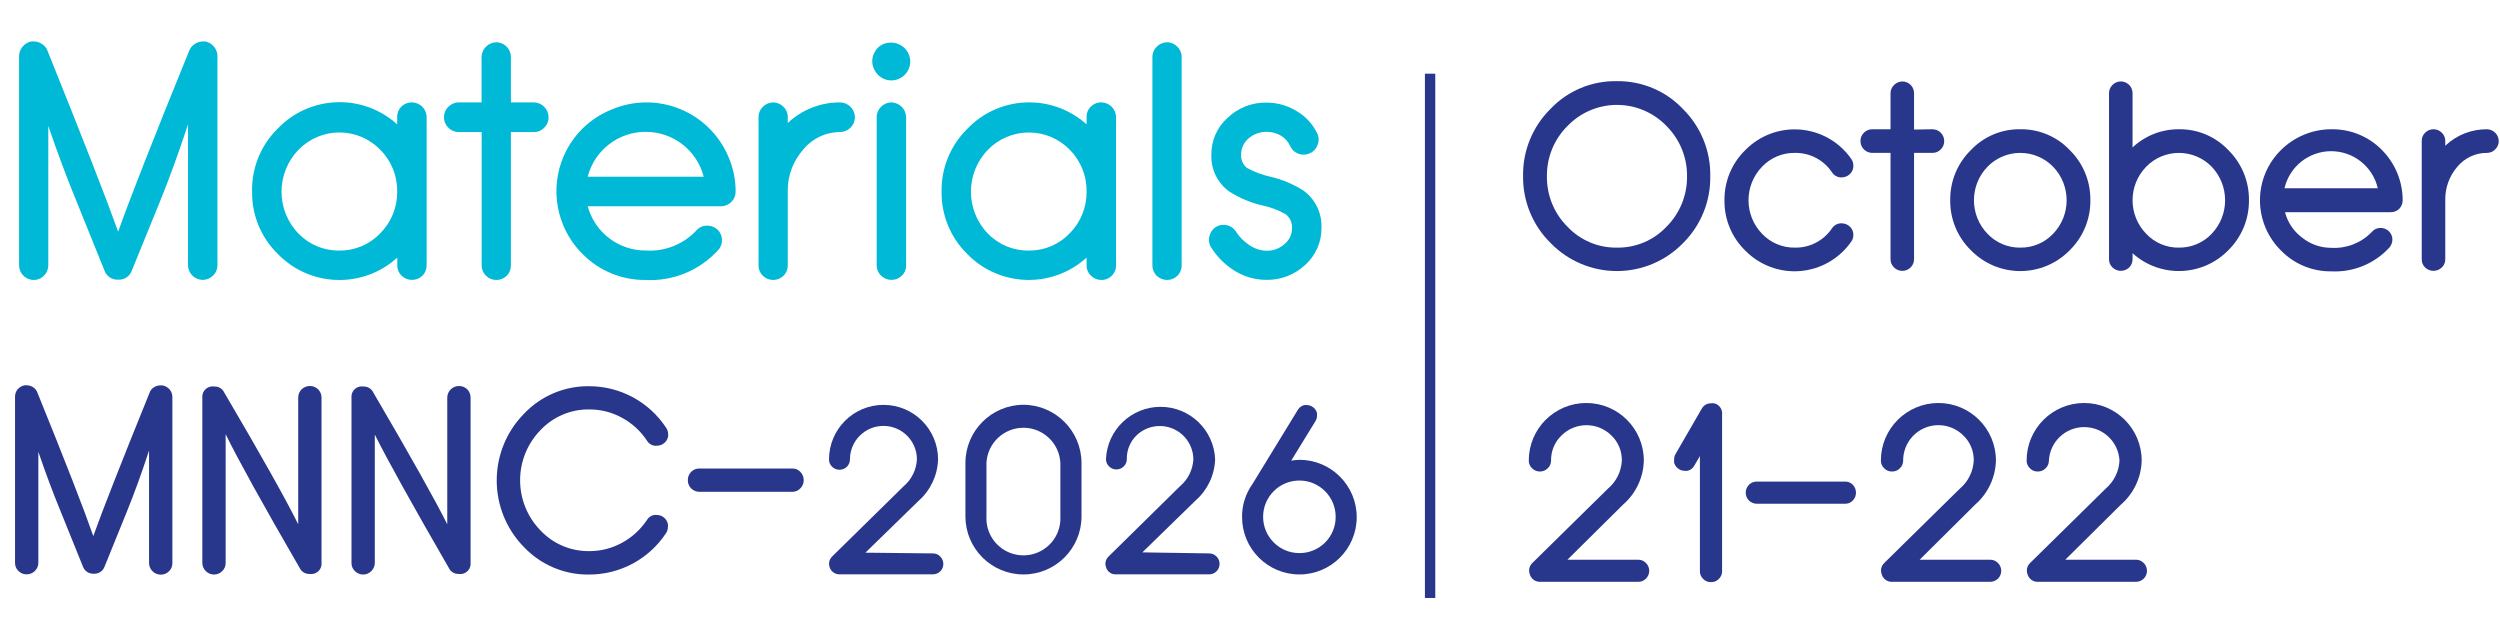
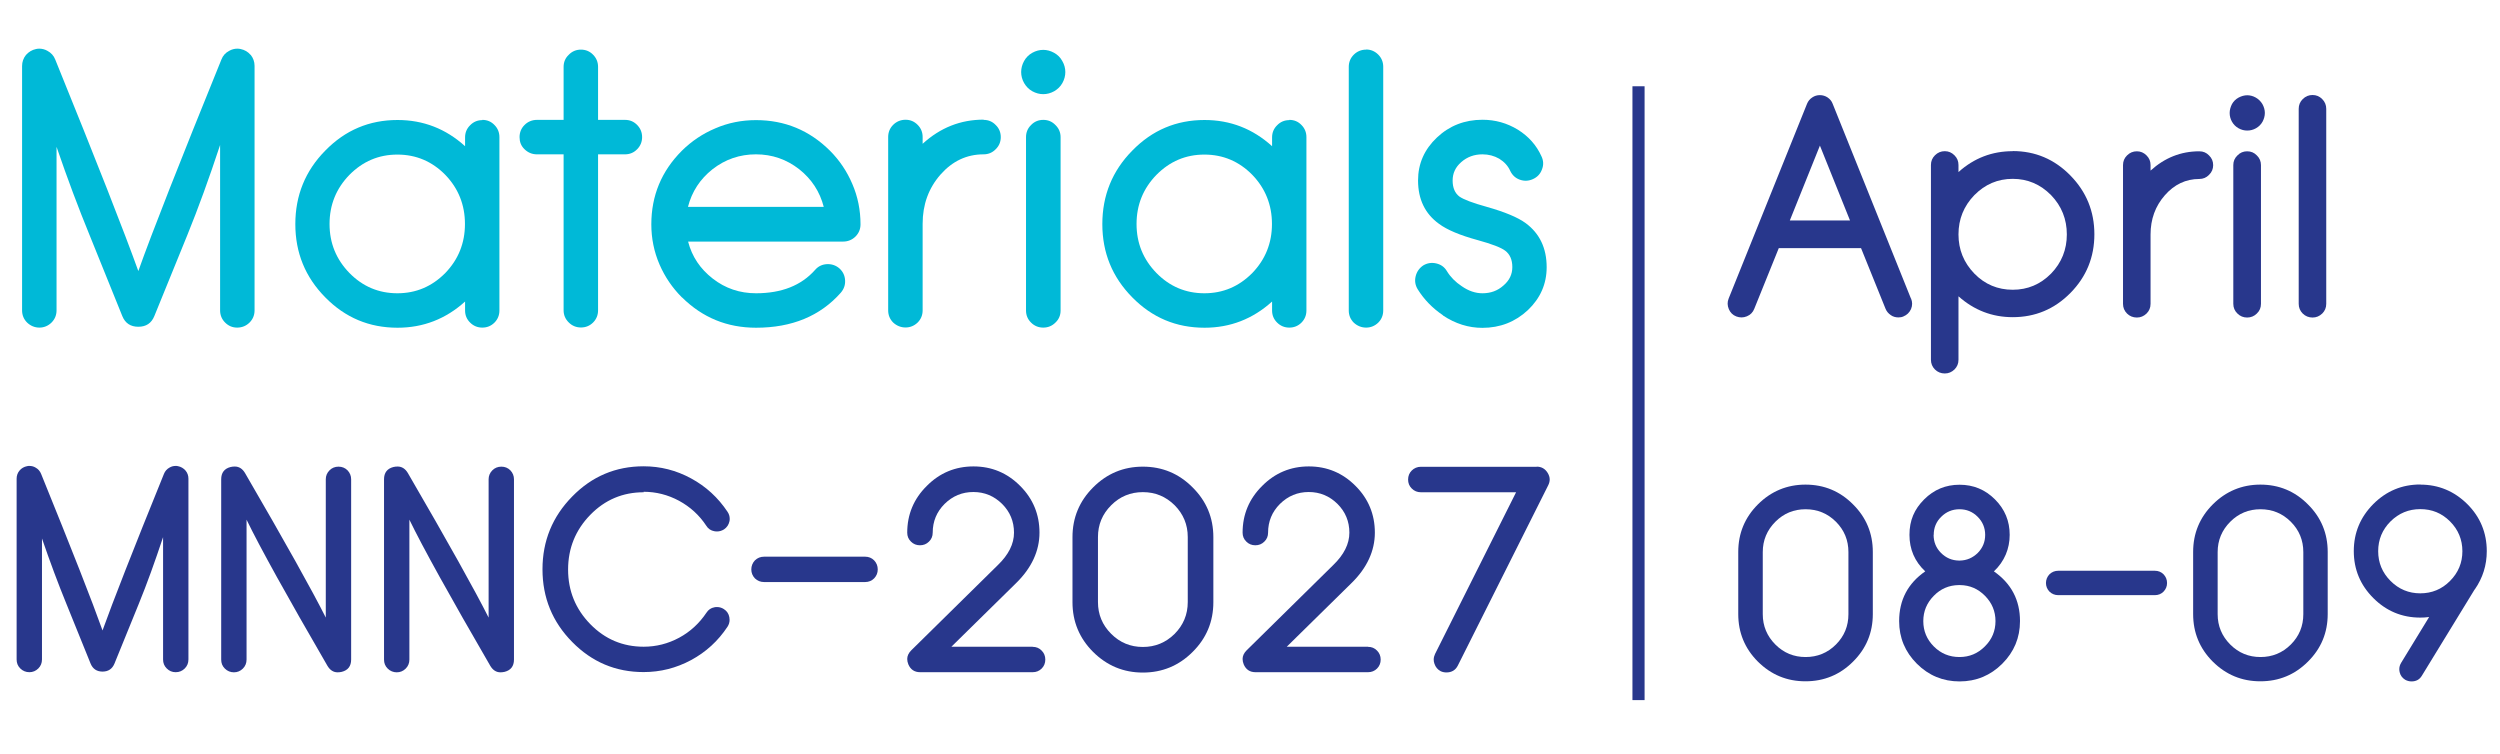
- <svg xmlns="http://www.w3.org/2000/svg" id="Layer_1" data-name="Layer 1" viewBox="0 0 241.19 62.12">
+ <svg xmlns="http://www.w3.org/2000/svg" id="Layer_1" data-name="Layer 1" viewBox="0 0 206.04 62.12">
  <defs>
-     <style>.cls-1{fill:#28378c;}.cls-2{fill:#00b9d7;}</style>
+     <style>
+       .cls-1 {
+         fill: #00b9d7;
+       }
+ 
+       .cls-2 {
+         fill: #28378c;
+       }
+     </style>
  </defs>
-   <path class="cls-1" d="M156,7.83a8.62,8.62,0,0,1,6.37,2.69A8.91,8.91,0,0,1,165,17a8.9,8.9,0,0,1-2.64,6.47,8.91,8.91,0,0,1-12.74,0A8.9,8.9,0,0,1,146.94,17a8.91,8.91,0,0,1,2.64-6.49A8.61,8.61,0,0,1,156,7.83Zm0,16.06a6.43,6.43,0,0,0,4.76-2,6.77,6.77,0,0,0,2-4.87,6.76,6.76,0,0,0-2-4.88,6.62,6.62,0,0,0-9.52,0,6.73,6.73,0,0,0-2,4.88,6.74,6.74,0,0,0,2,4.87A6.43,6.43,0,0,0,156,23.89Z" />
-   <path class="cls-1" d="M173.15,14.75A4.28,4.28,0,0,0,170,16.08a4.66,4.66,0,0,0,0,6.48,4.28,4.28,0,0,0,3.16,1.33A4.21,4.21,0,0,0,176.76,22a1.07,1.07,0,0,1,.74-.45.75.75,0,0,1,.21,0,1.08,1.08,0,0,1,.63.21,1.07,1.07,0,0,1,.46.75,1.5,1.5,0,0,1,0,.2,1,1,0,0,1-.22.63,6.66,6.66,0,0,1-10.21.83,6.64,6.64,0,0,1-2-4.83,6.65,6.65,0,0,1,2-4.85,6.66,6.66,0,0,1,10.21.81,1.08,1.08,0,0,1,.22.65,1.83,1.83,0,0,1,0,.21,1.11,1.11,0,0,1-.46.74,1.08,1.08,0,0,1-.63.21.75.75,0,0,1-.21,0,1.05,1.05,0,0,1-.74-.46A4.22,4.22,0,0,0,173.15,14.75Z" />
-   <path class="cls-1" d="M186.44,12.47a1.14,1.14,0,0,1,1.13,1.14,1.09,1.09,0,0,1-.33.8,1.07,1.07,0,0,1-.8.34h-1.78V25a1.13,1.13,0,0,1-1.93.8,1.07,1.07,0,0,1-.34-.8V14.75h-1.76a1.14,1.14,0,0,1-1.14-1.14,1.06,1.06,0,0,1,.33-.8,1.1,1.1,0,0,1,.81-.34h1.76V9a1.09,1.09,0,0,1,.34-.8,1.12,1.12,0,0,1,1.61,0,1.11,1.11,0,0,1,.32.8v3.5Z" />
-   <path class="cls-1" d="M194.91,12.47a6.43,6.43,0,0,1,4.76,2,6.65,6.65,0,0,1,2,4.85,6.64,6.64,0,0,1-2,4.83,6.66,6.66,0,0,1-9.52,0,6.64,6.64,0,0,1-2-4.83,6.65,6.65,0,0,1,2-4.85A6.42,6.42,0,0,1,194.91,12.47Zm0,11.42a4.28,4.28,0,0,0,3.16-1.33,4.66,4.66,0,0,0,0-6.48,4.42,4.42,0,0,0-6.32,0,4.66,4.66,0,0,0,0,6.48A4.28,4.28,0,0,0,194.91,23.89Z" />
-   <path class="cls-1" d="M210.21,12.47a6.43,6.43,0,0,1,4.76,2,6.68,6.68,0,0,1,2,4.85,6.67,6.67,0,0,1-2,4.83,6.67,6.67,0,0,1-9.23.28V25a1.09,1.09,0,0,1-.32.8,1.16,1.16,0,0,1-1.62,0,1.06,1.06,0,0,1-.33-.8V9a1.08,1.08,0,0,1,.33-.8,1.13,1.13,0,0,1,1.94.8v5.22A6.48,6.48,0,0,1,210.21,12.47Zm0,11.42a4.28,4.28,0,0,0,3.16-1.33,4.69,4.69,0,0,0,0-6.48,4.41,4.41,0,0,0-6.31,0,4.64,4.64,0,0,0,0,6.48A4.24,4.24,0,0,0,210.21,23.89Z" />
-   <path class="cls-1" d="M220.05,24.16A6.9,6.9,0,0,1,218.58,22a6.81,6.81,0,0,1,1.47-7.52,7,7,0,0,1,2.2-1.47,6.79,6.79,0,0,1,2.68-.54,6.68,6.68,0,0,1,4.87,2,6.89,6.89,0,0,1,2,4.86,1.13,1.13,0,0,1-.32.8,1.11,1.11,0,0,1-.82.34H220.45a4.42,4.42,0,0,0,1.63,2.44,4.49,4.49,0,0,0,2.85,1,5,5,0,0,0,3.9-1.54,1.08,1.08,0,0,1,.77-.38,1.18,1.18,0,0,1,.83.28,1.14,1.14,0,0,1,.38.79,1.18,1.18,0,0,1-.29.82,7.12,7.12,0,0,1-5.59,2.3A6.67,6.67,0,0,1,220.05,24.16Zm9.35-6a4.62,4.62,0,0,0-9,0Z" />
-   <path class="cls-1" d="M239.93,12.47a1.16,1.16,0,0,1,1.14,1.14,1.1,1.1,0,0,1-.34.8,1.07,1.07,0,0,1-.8.34,3.68,3.68,0,0,0-2.85,1.33,4.79,4.79,0,0,0-1.17,3.25V25a1.06,1.06,0,0,1-.33.8,1.13,1.13,0,0,1-.8.33,1.14,1.14,0,0,1-.82-.33,1.06,1.06,0,0,1-.32-.8V13.61a1.06,1.06,0,0,1,.32-.8,1.11,1.11,0,0,1,.82-.34,1.1,1.1,0,0,1,.8.34,1.06,1.06,0,0,1,.33.8v.45A5.78,5.78,0,0,1,239.93,12.47Z" />
-   <path class="cls-1" d="M158.05,54a1,1,0,0,1,.75.32,1.06,1.06,0,0,1,0,1.5,1,1,0,0,1-.75.31h-9.44a1,1,0,0,1-1-.66,1.2,1.2,0,0,1-.09-.45,1,1,0,0,1,.33-.72l7.27-7.15a3.79,3.79,0,0,0,1.35-2.72,3.29,3.29,0,0,0-1-2.41,3.42,3.42,0,0,0-4.83,0,3.29,3.29,0,0,0-1,2.41,1,1,0,0,1-.32.75,1.07,1.07,0,0,1-1.51,0,1,1,0,0,1-.32-.75,5.55,5.55,0,1,1,11.1,0,5.8,5.8,0,0,1-2,4.25L151.22,54Z" />
-   <path class="cls-1" d="M166.14,40V55.1a1,1,0,0,1-.31.75,1,1,0,0,1-.77.31,1,1,0,0,1-.75-.31,1,1,0,0,1-.31-.75V44l-.54.92a1,1,0,0,1-.64.5,1.36,1.36,0,0,1-.29,0,1,1,0,0,1-.52-.14,1.05,1.05,0,0,1-.5-.65,1.41,1.41,0,0,1,0-.28,1.09,1.09,0,0,1,.13-.53l2.53-4.38a1,1,0,0,1,.86-.53,1.45,1.45,0,0,1,.35,0A1,1,0,0,1,166.14,40Z" />
-   <path class="cls-1" d="M178,46.46a1,1,0,0,1,.75.31,1.09,1.09,0,0,1,0,1.52,1,1,0,0,1-.75.31H169.5a1.11,1.11,0,0,1-.77-.31,1.09,1.09,0,0,1,0-1.52,1.06,1.06,0,0,1,.77-.31Z" />
-   <path class="cls-1" d="M192,54a1,1,0,0,1,.76.32,1.06,1.06,0,0,1-.76,1.81h-9.44a1,1,0,0,1-1-.66,1.2,1.2,0,0,1-.09-.45,1,1,0,0,1,.33-.72l7.27-7.15a3.79,3.79,0,0,0,1.35-2.72,3.26,3.26,0,0,0-1-2.41,3.4,3.4,0,0,0-5.81,2.41,1,1,0,0,1-.32.75,1,1,0,0,1-.76.31,1,1,0,0,1-.75-.31,1,1,0,0,1-.32-.75,5.55,5.55,0,0,1,11.1,0,5.84,5.84,0,0,1-2,4.25L185.2,54Z" />
-   <path class="cls-1" d="M206.07,54a1,1,0,0,1,.75.32,1.06,1.06,0,0,1-.75,1.81h-9.44a1,1,0,0,1-1-.66,1.2,1.2,0,0,1-.09-.45,1,1,0,0,1,.33-.72l7.27-7.15a3.81,3.81,0,0,0,1.34-2.72,3.41,3.41,0,0,0-6.81,0,1,1,0,0,1-.32.75,1,1,0,0,1-.75.31,1,1,0,0,1-.76-.31,1,1,0,0,1-.32-.75,5.55,5.55,0,1,1,11.1,0,5.8,5.8,0,0,1-2,4.25L199.25,54Z" />
-   <rect class="cls-1" x="137.47" y="7.11" width="1" height="50.58" />
-   <path class="cls-1" d="M16.38,37.59a1.11,1.11,0,0,1,.25.72v16a1.07,1.07,0,0,1-.32.8,1.1,1.1,0,0,1-.81.33,1.13,1.13,0,0,1-1.12-1.13V43.47q-1.07,3.26-2.14,5.89l-2.15,5.3A1.05,1.05,0,0,1,9,55.35a1.05,1.05,0,0,1-1-.69l-2.14-5.3Q4.77,46.72,3.7,43.59V54.28a1.08,1.08,0,0,1-.33.8,1.09,1.09,0,0,1-.79.33,1.1,1.1,0,0,1-.81-.33,1.07,1.07,0,0,1-.32-.8v-16a1.11,1.11,0,0,1,.25-.72,1.21,1.21,0,0,1,.66-.39l.22,0a1.13,1.13,0,0,1,.53.14,1,1,0,0,1,.5.57Q7.68,47.91,9,51.72q1.37-3.82,5.43-13.83a1,1,0,0,1,.5-.57,1.13,1.13,0,0,1,.53-.14l.22,0A1.21,1.21,0,0,1,16.38,37.59Z" />
-   <path class="cls-1" d="M29.9,37.24a1.09,1.09,0,0,1,.79.32,1.11,1.11,0,0,1,.33.8V54.28a1,1,0,0,1-.83,1.09,1.69,1.69,0,0,1-.38,0,1,1,0,0,1-.89-.56q-5.35-9.24-7.15-12.92V54.29a1.07,1.07,0,0,1-.32.8,1.12,1.12,0,0,1-.8.34,1.1,1.1,0,0,1-.8-.34,1.08,1.08,0,0,1-.33-.8V38.37a1,1,0,0,1,.83-1.08,1.73,1.73,0,0,1,.38,0,1,1,0,0,1,.9.57Q27,47,28.77,50.58V38.36a1.11,1.11,0,0,1,.33-.8A1.13,1.13,0,0,1,29.9,37.24Z" />
-   <path class="cls-1" d="M44.28,37.24a1.13,1.13,0,0,1,.8.32,1.14,1.14,0,0,1,.32.8V54.28a1,1,0,0,1-.83,1.09,1.61,1.61,0,0,1-.37,0,1,1,0,0,1-.89-.56Q38,45.61,36.16,41.93V54.29a1.08,1.08,0,0,1-.33.8,1.1,1.1,0,0,1-.79.34,1.13,1.13,0,0,1-.81-.34,1.07,1.07,0,0,1-.32-.8V38.37a1,1,0,0,1,.83-1.08,1.64,1.64,0,0,1,.37,0,1,1,0,0,1,.9.57Q41.36,47,43.15,50.58V38.36a1.13,1.13,0,0,1,1.13-1.12Z" />
-   <path class="cls-1" d="M56.86,39.5a6.36,6.36,0,0,0-4.72,2,6.94,6.94,0,0,0,0,9.67,6.35,6.35,0,0,0,4.72,2A6.47,6.47,0,0,0,60,52.37a6.78,6.78,0,0,0,2.41-2.2,1,1,0,0,1,.71-.49l.24,0a1.1,1.1,0,0,1,1.08.9,1,1,0,0,1,0,.24,1.11,1.11,0,0,1-.18.61,8.87,8.87,0,0,1-7.41,4,8.5,8.5,0,0,1-6.31-2.66,9.18,9.18,0,0,1,0-12.84,8.51,8.51,0,0,1,6.31-2.67,8.89,8.89,0,0,1,7.41,4,1.08,1.08,0,0,1,.2.61.91.91,0,0,1,0,.23,1.07,1.07,0,0,1-.48.72,1.11,1.11,0,0,1-.6.18,1,1,0,0,1-.25,0,1,1,0,0,1-.71-.48A6.69,6.69,0,0,0,60,40.3,6.48,6.48,0,0,0,56.86,39.5Z" />
-   <path class="cls-1" d="M76.42,45.2a1,1,0,0,1,.79.32,1.12,1.12,0,0,1,.33.81,1.09,1.09,0,0,1-.33.79,1.06,1.06,0,0,1-.79.33H67.49a1.1,1.1,0,0,1-.81-.33,1.08,1.08,0,0,1-.32-.79,1.11,1.11,0,0,1,.32-.81,1.09,1.09,0,0,1,.81-.32Z" />
-   <path class="cls-1" d="M90,53.39a.94.94,0,0,1,.71.3,1,1,0,0,1,.3.72,1,1,0,0,1-1,1H81a1,1,0,0,1-.94-.62,1.35,1.35,0,0,1-.08-.43,1,1,0,0,1,.31-.68l6.9-6.78a3.62,3.62,0,0,0,1.27-2.58,3.23,3.23,0,1,0-6.46,0,1,1,0,0,1-1,1,1,1,0,0,1-.72-.29.94.94,0,0,1-.3-.71,5.26,5.26,0,1,1,10.52,0,5.54,5.54,0,0,1-1.88,4l-5.13,5Z" />
-   <path class="cls-1" d="M98.74,39.05a5.63,5.63,0,0,1,5.6,5.6v5.17a5.6,5.6,0,1,1-11.2,0V44.65a5.62,5.62,0,0,1,5.6-5.6Zm3.56,5.6a3.57,3.57,0,0,0-7.13,0v5.17a3.57,3.57,0,1,0,7.13,0Z" />
-   <path class="cls-1" d="M116.65,53.39a1,1,0,0,1,.72.3,1,1,0,0,1,.29.72,1,1,0,0,1-1,1h-9a.93.93,0,0,1-.93-.62,1.14,1.14,0,0,1-.09-.43,1,1,0,0,1,.32-.68l6.89-6.78a3.63,3.63,0,0,0,1.28-2.58A3.24,3.24,0,0,0,109.65,42a3.11,3.11,0,0,0-.94,2.29.94.94,0,0,1-.3.71A1,1,0,0,1,107,45a.94.94,0,0,1-.3-.71,5.27,5.27,0,0,1,10.53,0,5.52,5.52,0,0,1-1.89,4l-5.13,5Z" />
-   <path class="cls-1" d="M125.36,44.36a5.53,5.53,0,1,1-5.53,5.53,5.37,5.37,0,0,1,1-3.19l4.38-7.16a1,1,0,0,1,.62-.46,1.07,1.07,0,0,1,.25,0,1,1,0,0,1,.52.15,1,1,0,0,1,.46.63,1.13,1.13,0,0,1,0,.25,1,1,0,0,1-.15.52l-2.34,3.81A6.27,6.27,0,0,1,125.36,44.36Zm0,9a3.48,3.48,0,0,0,3.5-3.5,3.5,3.5,0,1,0-3.5,3.5Z" />
-   <path class="cls-2" d="M20.66,4.52a1.45,1.45,0,0,1,.32.92V25.58a1.42,1.42,0,1,1-2.84,0V12c-.9,2.73-1.8,5.21-2.7,7.42l-2.72,6.68a1.31,1.31,0,0,1-1.32.88,1.31,1.31,0,0,1-1.32-.88l-2.7-6.68c-.91-2.21-1.82-4.64-2.72-7.27V25.58a1.36,1.36,0,0,1-.41,1,1.35,1.35,0,0,1-1,.43,1.36,1.36,0,0,1-1-.43,1.36,1.36,0,0,1-.41-1V5.44a1.45,1.45,0,0,1,.32-.92A1.49,1.49,0,0,1,3,4a1.33,1.33,0,0,1,.28,0,1.31,1.31,0,0,1,.66.18,1.31,1.31,0,0,1,.64.71Q9.68,17.55,11.4,22.35q1.71-4.82,6.85-17.45a1.33,1.33,0,0,1,.63-.71A1.38,1.38,0,0,1,19.55,4l.28,0A1.49,1.49,0,0,1,20.66,4.52Z" />
-   <path class="cls-2" d="M39.75,9.88a1.43,1.43,0,0,1,1.41,1.43V25.6a1.37,1.37,0,0,1-.41,1,1.44,1.44,0,0,1-2,0,1.34,1.34,0,0,1-.42-1v-.75A8.29,8.29,0,0,1,26.8,24.5a8.24,8.24,0,0,1-2.48-6A8.27,8.27,0,0,1,26.8,12.4,8.27,8.27,0,0,1,38.32,12v-.73a1.34,1.34,0,0,1,.42-1A1.38,1.38,0,0,1,39.75,9.88Zm-7,14.29a5.32,5.32,0,0,0,3.94-1.67,5.59,5.59,0,0,0,1.63-4,5.59,5.59,0,0,0-1.63-4.05,5.49,5.49,0,0,0-7.89,0,5.81,5.81,0,0,0,0,8.09A5.34,5.34,0,0,0,32.75,24.17Z" />
-   <path class="cls-2" d="M51.51,9.88a1.43,1.43,0,0,1,1.41,1.43,1.32,1.32,0,0,1-.41,1,1.3,1.3,0,0,1-1,.43H49.29V25.6a1.36,1.36,0,0,1-.4,1,1.4,1.4,0,0,1-1,.41,1.37,1.37,0,0,1-1-.41,1.34,1.34,0,0,1-.42-1V12.74H44.25a1.35,1.35,0,0,1-1-.43,1.32,1.32,0,0,1-.41-1,1.34,1.34,0,0,1,.41-1,1.39,1.39,0,0,1,1-.43h2.21V5.51a1.45,1.45,0,0,1,1.42-1.43,1.42,1.42,0,0,1,1.41,1.43V9.88Z" />
-   <path class="cls-2" d="M56.2,24.5a8.49,8.49,0,0,1-1.83-2.7,8.51,8.51,0,0,1,1.83-9.4A8.6,8.6,0,0,1,59,10.57a8.58,8.58,0,0,1,11.28,4.57,8.29,8.29,0,0,1,.69,3.34,1.37,1.37,0,0,1-.41,1,1.42,1.42,0,0,1-1,.42H56.7a5.78,5.78,0,0,0,5.61,4.27,6.16,6.16,0,0,0,4.87-1.93,1.33,1.33,0,0,1,1-.47,1.41,1.41,0,0,1,1,.35,1.34,1.34,0,0,1,.47,1,1.32,1.32,0,0,1-.36,1,8.82,8.82,0,0,1-7,2.89A8.39,8.39,0,0,1,56.2,24.5Zm11.69-7.45a5.76,5.76,0,0,0-5.58-4.33,5.76,5.76,0,0,0-5.61,4.33Z" />
-   <path class="cls-2" d="M81.06,9.88a1.45,1.45,0,0,1,1.42,1.43,1.45,1.45,0,0,1-1.42,1.43,4.54,4.54,0,0,0-3.55,1.67A5.9,5.9,0,0,0,76,18.46V25.6a1.34,1.34,0,0,1-.41,1,1.41,1.41,0,0,1-1,.41,1.44,1.44,0,0,1-1-.41,1.37,1.37,0,0,1-.41-1V11.31a1.37,1.37,0,0,1,.41-1,1.41,1.41,0,0,1,1-.43,1.39,1.39,0,0,1,1,.43,1.34,1.34,0,0,1,.41,1v.56A7.28,7.28,0,0,1,81.06,9.88Z" />
-   <path class="cls-2" d="M86,4.11a1.77,1.77,0,0,1,.88.24,1.74,1.74,0,0,1,.69.68,1.86,1.86,0,0,1,.25.91,1.83,1.83,0,0,1-2.73,1.58,1.75,1.75,0,0,1-.67-.68A1.76,1.76,0,0,1,84.4,5a1.65,1.65,0,0,1,.68-.68A1.84,1.84,0,0,1,86,4.11Zm0,5.77a1.45,1.45,0,0,1,1.42,1.43V25.6a1.34,1.34,0,0,1-.42,1A1.37,1.37,0,0,1,86,27a1.4,1.4,0,0,1-1-.41,1.34,1.34,0,0,1-.42-1V11.31a1.34,1.34,0,0,1,.42-1A1.38,1.38,0,0,1,86,9.88Z" />
-   <path class="cls-2" d="M106.26,9.88a1.43,1.43,0,0,1,1.41,1.43V25.6a1.34,1.34,0,0,1-.41,1,1.36,1.36,0,0,1-1,.41,1.37,1.37,0,0,1-1-.41,1.32,1.32,0,0,1-.43-1v-.75a8.29,8.29,0,0,1-11.52-.35,8.27,8.27,0,0,1-2.47-6,8.3,8.3,0,0,1,2.47-6.06A8.27,8.27,0,0,1,104.83,12v-.73a1.32,1.32,0,0,1,.43-1A1.35,1.35,0,0,1,106.26,9.88Zm-7,14.29a5.34,5.34,0,0,0,3.95-1.67,5.62,5.62,0,0,0,1.62-4,5.62,5.62,0,0,0-1.62-4.05,5.51,5.51,0,0,0-7.9,0,5.81,5.81,0,0,0,0,8.09A5.36,5.36,0,0,0,99.26,24.17Z" />
-   <path class="cls-2" d="M112.59,4.08a1.37,1.37,0,0,1,1,.43,1.34,1.34,0,0,1,.41,1V25.6a1.34,1.34,0,0,1-.41,1,1.39,1.39,0,0,1-1,.41,1.45,1.45,0,0,1-1-.41,1.37,1.37,0,0,1-.41-1V5.51a1.37,1.37,0,0,1,.41-1A1.43,1.43,0,0,1,112.59,4.08Z" />
-   <path class="cls-2" d="M118.92,26a7.07,7.07,0,0,1-2.08-2.14,1.35,1.35,0,0,1-.16-1.07,1.39,1.39,0,0,1,1.7-1.06,1.36,1.36,0,0,1,.88.64,4.17,4.17,0,0,0,1.21,1.23,3,3,0,0,0,1.72.59,2.5,2.5,0,0,0,1.73-.64,1.94,1.94,0,0,0,.73-1.52,1.58,1.58,0,0,0-.6-1.35,7.42,7.42,0,0,0-2.26-.86,10.13,10.13,0,0,1-3.19-1.34,4.15,4.15,0,0,1-1.73-3.58,4.67,4.67,0,0,1,1.57-3.54,5.27,5.27,0,0,1,3.75-1.46,5.52,5.52,0,0,1,2.91.82,5,5,0,0,1,2,2.19,1.34,1.34,0,0,1,0,1.09,1.31,1.31,0,0,1-.74.79,1.41,1.41,0,0,1-1.89-.7,2.2,2.2,0,0,0-.89-1,2.64,2.64,0,0,0-1.38-.37,2.6,2.6,0,0,0-1.75.64,2,2,0,0,0-.71,1.52,1.52,1.52,0,0,0,.56,1.32,8.58,8.58,0,0,0,2.26.85,10.23,10.23,0,0,1,3.2,1.34A4.23,4.23,0,0,1,127.49,22a4.72,4.72,0,0,1-1.55,3.54A5.34,5.34,0,0,1,122.19,27,5.77,5.77,0,0,1,118.92,26Z" />
+   <g>
+     <path class="cls-2" d="M157.5,24.6c.12.29.12.58,0,.87-.13.29-.34.49-.63.61-.13.06-.27.08-.41.08-.23,0-.45-.06-.63-.19-.19-.13-.34-.3-.43-.52l-2.02-5h-6.78l-2.02,5c-.11.29-.32.5-.61.62-.29.12-.58.12-.87.01s-.5-.32-.62-.61c-.12-.29-.13-.58-.01-.87l6.46-16.05c.09-.22.23-.39.43-.52.19-.13.4-.19.63-.19s.45.07.63.19c.19.13.34.3.42.52l6.45,16.05ZM152.47,18.17l-2.48-6.17-2.48,6.17h4.95Z" />
+     <path class="cls-2" d="M165.88,12.45c1.85,0,3.44.67,4.76,2.02,1.31,1.34,1.97,2.95,1.97,4.84s-.66,3.5-1.97,4.83c-1.32,1.34-2.91,2-4.76,2-1.7,0-3.19-.58-4.47-1.72v5.23c0,.32-.11.58-.33.8-.23.22-.49.33-.8.33s-.59-.11-.81-.33c-.22-.22-.33-.49-.33-.8V13.6c0-.32.11-.58.33-.8.23-.23.5-.34.81-.34s.57.11.8.34.33.49.33.8v.58c1.28-1.15,2.77-1.72,4.47-1.72ZM165.88,23.88c1.23,0,2.28-.44,3.16-1.33.87-.9,1.3-1.98,1.3-3.23s-.43-2.34-1.3-3.24c-.88-.89-1.93-1.34-3.16-1.34s-2.28.45-3.16,1.34c-.87.9-1.31,1.98-1.31,3.24s.44,2.33,1.31,3.23c.87.89,1.93,1.33,3.16,1.33Z" />
+     <path class="cls-2" d="M181.26,12.47c.32,0,.58.11.8.34.23.22.34.49.34.8s-.11.58-.34.8c-.22.23-.49.34-.8.34-1.11,0-2.06.45-2.84,1.34-.79.9-1.18,1.98-1.18,3.24v5.71c0,.32-.11.58-.33.8-.23.22-.49.33-.8.33s-.59-.11-.81-.33c-.22-.22-.33-.49-.33-.8v-11.43c0-.32.11-.58.33-.8.23-.23.5-.34.81-.34s.57.11.8.34.33.49.33.8v.45c1.17-1.06,2.5-1.59,4.02-1.59Z" />
+     <path class="cls-2" d="M185.2,7.85c.24,0,.48.06.71.19.23.13.41.31.55.54.13.24.2.48.2.73s-.07.49-.19.72c-.13.23-.31.41-.54.54-.23.13-.47.19-.72.19s-.49-.06-.72-.19c-.23-.13-.41-.31-.54-.54-.13-.23-.19-.47-.19-.72s.07-.49.19-.73c.13-.23.31-.41.55-.54.23-.12.47-.19.72-.19ZM185.2,12.47c.32,0,.58.11.8.34.23.22.34.49.34.8v11.43c0,.32-.11.58-.34.8-.22.22-.49.33-.8.33s-.58-.11-.8-.33c-.23-.22-.34-.49-.34-.8v-11.43c0-.32.11-.58.34-.8.22-.23.49-.34.8-.34Z" />
+     <path class="cls-2" d="M190.59,7.83c.31,0,.58.11.8.34.22.22.33.49.33.8v16.07c0,.32-.11.58-.33.8-.23.22-.49.33-.8.33s-.59-.11-.81-.33c-.22-.22-.33-.49-.33-.8V8.97c0-.32.11-.58.33-.8.23-.23.5-.34.81-.34Z" />
+     <path class="cls-2" d="M148.8,39.94c1.53,0,2.84.54,3.92,1.63,1.09,1.08,1.63,2.39,1.63,3.92v5.12c0,1.53-.54,2.84-1.63,3.92-1.08,1.08-2.39,1.62-3.92,1.62s-2.83-.54-3.92-1.62c-1.08-1.08-1.62-2.39-1.62-3.92v-5.12c0-1.53.54-2.84,1.62-3.92s2.4-1.63,3.92-1.63ZM152.34,45.5c0-.97-.34-1.81-1.03-2.5-.69-.69-1.53-1.03-2.5-1.03s-1.8.34-2.49,1.03-1.04,1.53-1.04,2.5v5.12c0,.97.35,1.81,1.04,2.5s1.52,1.03,2.49,1.03,1.81-.34,2.5-1.03c.69-.69,1.03-1.53,1.03-2.5v-5.12Z" />
+     <path class="cls-2" d="M164.33,47.09c1.43,1,2.15,2.36,2.15,4.1,0,1.37-.49,2.54-1.46,3.51s-2.15,1.46-3.52,1.46-2.55-.49-3.52-1.46-1.46-2.14-1.46-3.51c0-1.74.72-3.11,2.15-4.1-.87-.82-1.3-1.82-1.3-3.01s.4-2.11,1.21-2.92,1.78-1.21,2.92-1.21,2.11.4,2.92,1.21,1.21,1.78,1.21,2.92-.43,2.19-1.3,3.01ZM161.49,54.15c.82,0,1.51-.29,2.09-.87.59-.58.88-1.28.88-2.09s-.29-1.5-.86-2.08c-.57-.58-1.25-.88-2.06-.89h-.11c-.81.01-1.5.31-2.06.89-.57.58-.86,1.27-.86,2.08s.29,1.51.87,2.09,1.28.87,2.11.87ZM159.36,44.08c0,.58.2,1.08.61,1.49.41.41.9.62,1.47.63h.08c.58-.01,1.07-.23,1.48-.63.41-.42.61-.91.61-1.49s-.21-1.08-.62-1.49c-.42-.42-.92-.62-1.5-.62s-1.09.21-1.5.62c-.42.41-.62.91-.62,1.49Z" />
+     <path class="cls-2" d="M177.6,47.04c.28,0,.52.1.71.29.19.2.29.44.29.72s-.1.51-.29.71c-.19.19-.43.29-.71.29h-7.97c-.28,0-.52-.1-.72-.29-.19-.2-.29-.44-.29-.71s.1-.52.29-.72c.2-.19.44-.29.72-.29h7.97Z" />
+     <path class="cls-2" d="M186.29,39.94c1.53,0,2.84.54,3.92,1.63,1.09,1.08,1.63,2.39,1.63,3.92v5.12c0,1.53-.54,2.84-1.63,3.92-1.08,1.08-2.39,1.62-3.92,1.62s-2.83-.54-3.92-1.62c-1.08-1.08-1.62-2.39-1.62-3.92v-5.12c0-1.53.54-2.84,1.62-3.92s2.4-1.63,3.92-1.63ZM189.83,45.5c0-.97-.34-1.81-1.03-2.5-.69-.69-1.53-1.03-2.5-1.03s-1.8.34-2.49,1.03-1.04,1.53-1.04,2.5v5.12c0,.97.35,1.81,1.04,2.5s1.52,1.03,2.49,1.03,1.81-.34,2.5-1.03c.69-.69,1.03-1.53,1.03-2.5v-5.12Z" />
+     <path class="cls-2" d="M199.47,39.94c1.51,0,2.8.54,3.88,1.61,1.07,1.07,1.6,2.37,1.6,3.88,0,1.15-.33,2.2-.99,3.15h-.01l-4.35,7.11c-.19.32-.48.47-.85.47-.19,0-.37-.05-.53-.14-.24-.15-.39-.36-.45-.62-.02-.09-.03-.17-.03-.25,0-.18.05-.35.15-.52l2.31-3.78c-.25.04-.49.05-.73.05-1.51,0-2.8-.54-3.87-1.61-1.07-1.07-1.61-2.36-1.61-3.87s.54-2.8,1.61-3.88c1.07-1.07,2.36-1.61,3.87-1.61ZM196,45.43c0,.95.34,1.77,1.02,2.45s1.5,1.02,2.45,1.02,1.78-.34,2.45-1.02c.68-.68,1.02-1.5,1.02-2.45s-.34-1.78-1.02-2.46-1.49-1.01-2.45-1.01-1.77.34-2.45,1.01c-.68.68-1.02,1.5-1.02,2.46Z" />
+   </g>
+   <rect class="cls-2" x="134.54" y="7.11" width="1" height="50.59" />
+   <g>
+     <path class="cls-2" d="M15.29,38.78c.16.19.24.42.24.67v14.9c0,.29-.1.54-.3.74-.21.21-.46.31-.75.31s-.53-.1-.74-.31-.3-.45-.3-.74v-10.08c-.67,2.02-1.33,3.85-2,5.49l-2.01,4.94c-.18.43-.51.65-.98.65s-.8-.22-.98-.65l-2-4.94c-.67-1.64-1.34-3.43-2.01-5.38v9.97c0,.29-.1.54-.3.74-.21.21-.46.31-.74.31s-.54-.1-.75-.31-.3-.45-.3-.74v-14.9c0-.25.08-.48.24-.67.16-.19.37-.31.62-.36.07-.02.13-.02.2-.02.17,0,.34.04.49.13.22.12.38.3.47.53,2.53,6.23,4.22,10.53,5.06,12.9.85-2.37,2.53-6.67,5.06-12.9.09-.23.25-.41.47-.53.16-.09.32-.13.49-.13.07,0,.13,0,.2.02.25.05.45.17.62.36Z" />
+     <path class="cls-2" d="M27.9,38.46c.29,0,.54.1.74.3.2.21.3.46.3.74v14.86c0,.54-.26.88-.77,1.01-.12.03-.24.04-.35.04-.34,0-.62-.18-.83-.53-3.33-5.74-5.56-9.76-6.67-12.05v11.53c0,.29-.1.54-.3.74-.21.21-.46.31-.74.31s-.54-.1-.75-.31-.3-.45-.3-.74v-14.86c0-.54.26-.88.77-1.01.12-.03.24-.04.35-.04.35,0,.63.18.84.53,3.33,5.73,5.55,9.71,6.66,11.92v-11.4c0-.28.1-.53.31-.74.2-.2.45-.3.74-.3Z" />
+     <path class="cls-2" d="M41.32,38.46c.29,0,.54.1.74.3.2.21.3.46.3.74v14.86c0,.54-.26.88-.77,1.01-.12.03-.24.04-.35.04-.34,0-.62-.18-.83-.53-3.33-5.74-5.56-9.76-6.67-12.05v11.53c0,.29-.1.54-.3.74-.21.21-.46.31-.74.31s-.54-.1-.75-.31-.3-.45-.3-.74v-14.86c0-.54.26-.88.77-1.01.12-.03.24-.04.35-.04.35,0,.63.18.84.53,3.33,5.73,5.55,9.71,6.66,11.92v-11.4c0-.28.1-.53.31-.74.2-.2.45-.3.74-.3Z" />
+     <path class="cls-2" d="M53.05,40.57c-1.72,0-3.19.62-4.4,1.86-1.22,1.25-1.83,2.76-1.83,4.51s.61,3.25,1.83,4.5c1.21,1.24,2.68,1.86,4.4,1.86,1.03,0,2.01-.25,2.92-.74.91-.49,1.66-1.18,2.25-2.06.16-.25.38-.4.66-.45.07-.02.15-.02.22-.02.2,0,.39.06.56.17.25.16.4.39.45.67.01.07.02.15.02.22,0,.2-.06.39-.17.56-.78,1.18-1.78,2.09-3,2.75-1.23.66-2.53.99-3.92.99-2.3,0-4.26-.83-5.88-2.48-1.63-1.65-2.45-3.65-2.45-5.99s.82-4.34,2.45-6c1.62-1.66,3.59-2.49,5.88-2.49,1.39,0,2.69.33,3.92,1,1.22.66,2.22,1.58,3,2.75.12.18.18.37.18.57,0,.07,0,.14-.02.21-.06.28-.21.51-.45.67-.18.11-.37.17-.56.17-.08,0-.16,0-.24-.02-.28-.05-.51-.2-.66-.45-.58-.88-1.33-1.56-2.25-2.06-.91-.49-1.89-.74-2.92-.74Z" />
+     <path class="cls-2" d="M71.3,45.88c.29,0,.54.1.74.3.2.21.3.46.3.75s-.1.53-.3.74c-.2.2-.45.3-.74.3h-8.33c-.29,0-.54-.1-.75-.3-.2-.21-.3-.46-.3-.74s.1-.54.3-.75c.21-.2.46-.3.75-.3h8.33Z" />
+     <path class="cls-2" d="M85.11,53.31c.29,0,.54.1.74.31.2.2.3.45.3.74s-.1.54-.3.74-.45.3-.74.3h-9.28c-.46,0-.79-.22-.97-.65-.06-.15-.09-.3-.09-.44,0-.25.11-.49.33-.71l7.14-7.03c.88-.85,1.33-1.74,1.33-2.67s-.33-1.72-.98-2.37c-.66-.65-1.45-.98-2.37-.98s-1.71.33-2.37.98c-.65.65-.98,1.44-.98,2.37,0,.29-.1.54-.31.74-.2.2-.45.3-.74.3s-.54-.1-.74-.3c-.21-.2-.31-.45-.31-.74,0-1.5.54-2.79,1.61-3.85,1.06-1.07,2.35-1.61,3.85-1.61s2.79.54,3.85,1.61c1.06,1.06,1.59,2.35,1.59,3.85s-.65,2.92-1.95,4.18l-5.31,5.22h6.7Z" />
+     <path class="cls-2" d="M94.19,38.46c1.6,0,2.97.57,4.1,1.71,1.14,1.13,1.71,2.5,1.71,4.1v5.36c0,1.6-.57,2.97-1.71,4.1-1.13,1.13-2.5,1.7-4.1,1.7s-2.96-.57-4.1-1.7c-1.13-1.13-1.7-2.5-1.7-4.1v-5.36c0-1.6.57-2.97,1.7-4.1,1.14-1.14,2.5-1.71,4.1-1.71ZM97.89,44.26c0-1.02-.36-1.89-1.08-2.62-.73-.72-1.6-1.08-2.62-1.08s-1.89.36-2.61,1.08c-.73.73-1.09,1.6-1.09,2.62v5.36c0,1.02.36,1.89,1.09,2.62.72.72,1.59,1.08,2.61,1.08s1.89-.36,2.62-1.08c.72-.73,1.08-1.6,1.08-2.62v-5.36Z" />
+     <path class="cls-2" d="M112.75,53.31c.29,0,.54.1.74.31.2.2.3.45.3.74s-.1.54-.3.74-.45.3-.74.3h-9.28c-.46,0-.79-.22-.97-.65-.06-.15-.09-.3-.09-.44,0-.25.11-.49.33-.71l7.14-7.03c.88-.85,1.33-1.74,1.33-2.67s-.33-1.72-.98-2.37c-.66-.65-1.45-.98-2.37-.98s-1.71.33-2.37.98c-.65.65-.98,1.44-.98,2.37,0,.29-.1.54-.31.74-.2.2-.45.3-.74.3s-.54-.1-.74-.3c-.21-.2-.31-.45-.31-.74,0-1.5.54-2.79,1.61-3.85,1.06-1.07,2.35-1.61,3.85-1.61s2.79.54,3.85,1.61c1.06,1.06,1.59,2.35,1.59,3.85s-.65,2.92-1.95,4.18l-5.31,5.22h6.7Z" />
+     <path class="cls-2" d="M126.65,38.46c.39,0,.69.17.9.51.11.18.17.36.17.54,0,.16-.04.32-.12.48l-7.45,14.86c-.19.38-.51.57-.94.57-.16,0-.32-.03-.47-.1-.25-.13-.43-.34-.52-.62-.04-.11-.06-.22-.06-.34,0-.16.04-.31.11-.46l6.68-13.33h-7.85c-.29,0-.54-.1-.75-.31s-.3-.45-.3-.74.1-.54.3-.74.46-.31.75-.31h9.55Z" />
+   </g>
+   <g>
+     <path class="cls-1" d="M20.66,4.52c.21.26.32.57.32.91v20.15c0,.39-.14.73-.41,1s-.62.42-1.02.42-.72-.14-1-.42c-.27-.27-.41-.61-.41-1v-13.63c-.9,2.73-1.8,5.21-2.7,7.42l-2.72,6.68c-.24.59-.68.88-1.32.88s-1.08-.29-1.32-.88l-2.7-6.68c-.91-2.22-1.82-4.64-2.72-7.27v13.48c0,.39-.14.73-.41,1s-.62.42-1,.42-.73-.14-1.02-.42c-.27-.27-.41-.61-.41-1V5.44c0-.34.11-.65.32-.91.22-.25.5-.42.83-.49.09-.02.18-.03.27-.03.23,0,.46.06.67.18.3.16.52.4.64.71,3.42,8.42,5.7,14.24,6.85,17.44,1.14-3.21,3.43-9.02,6.85-17.44.12-.31.33-.55.64-.71.21-.12.44-.18.67-.18.09,0,.18.01.27.03.33.07.61.23.83.49Z" />
+     <path class="cls-1" d="M39.75,9.88c.4,0,.73.14,1,.42.27.27.41.61.41,1v14.29c0,.39-.14.73-.41,1-.27.27-.61.41-1,.41s-.73-.14-1-.41c-.28-.27-.42-.61-.42-1v-.74c-1.59,1.44-3.45,2.16-5.57,2.16-2.33,0-4.31-.83-5.95-2.5-1.65-1.67-2.47-3.68-2.47-6.04s.82-4.39,2.47-6.06c1.64-1.68,3.62-2.52,5.95-2.52,2.13,0,3.98.72,5.57,2.16v-.73c0-.39.14-.73.42-1,.27-.28.61-.42,1-.42ZM32.75,24.17c1.54,0,2.85-.56,3.95-1.67,1.08-1.12,1.62-2.47,1.62-4.04s-.54-2.93-1.62-4.05c-1.09-1.11-2.41-1.67-3.95-1.67s-2.85.56-3.95,1.67c-1.09,1.12-1.64,2.47-1.64,4.05s.55,2.92,1.64,4.04c1.09,1.11,2.41,1.67,3.95,1.67Z" />
+     <path class="cls-1" d="M51.51,9.88c.4,0,.73.14,1,.42.27.27.41.61.41,1s-.14.73-.41,1c-.27.28-.61.42-1,.42h-2.22v12.86c0,.39-.14.73-.41,1s-.61.41-1,.41-.73-.14-1-.41c-.28-.27-.43-.61-.43-1v-12.86h-2.2c-.39,0-.73-.14-1.02-.42s-.41-.61-.41-1,.14-.73.41-1,.62-.42,1.02-.42h2.2v-4.37c0-.39.14-.73.43-1,.27-.28.61-.42,1-.42s.73.14,1,.42c.27.27.41.61.41,1v4.37h2.22Z" />
+     <path class="cls-1" d="M56.2,24.51c-.79-.79-1.4-1.69-1.84-2.7-.46-1.06-.68-2.17-.68-3.32,0-2.37.84-4.39,2.52-6.07.8-.79,1.71-1.4,2.75-1.84,1.06-.46,2.18-.68,3.36-.68,2.37,0,4.4.84,6.09,2.52.79.79,1.4,1.7,1.84,2.73.46,1.06.68,2.18.68,3.34,0,.39-.14.73-.41,1s-.62.42-1.02.42h-12.78c.32,1.24,1,2.25,2.03,3.05,1.04.81,2.23,1.21,3.57,1.21,2.1,0,3.73-.64,4.87-1.93.25-.29.58-.45.97-.47.39-.02.74.1,1.03.35.29.26.45.59.47.99.02.38-.1.72-.36,1.02-1.7,1.92-4.03,2.88-6.98,2.88-2.38,0-4.41-.83-6.1-2.5ZM67.89,17.05c-.32-1.25-1-2.29-2.02-3.1-1.05-.82-2.24-1.23-3.57-1.23s-2.53.41-3.58,1.23c-1.02.81-1.7,1.84-2.02,3.1h11.19Z" />
+     <path class="cls-1" d="M81.06,9.88c.4,0,.73.14,1,.42.28.27.42.61.42,1s-.14.73-.42,1c-.27.28-.61.42-1,.42-1.39,0-2.57.56-3.55,1.67-.98,1.12-1.47,2.47-1.47,4.05v7.14c0,.39-.14.73-.41,1-.28.27-.62.41-1,.41s-.73-.14-1.02-.41c-.27-.27-.41-.61-.41-1v-14.29c0-.39.14-.73.41-1s.62-.42,1.02-.42.72.14,1,.42c.27.27.41.61.41,1v.56c1.46-1.33,3.13-1.99,5.03-1.99Z" />
+     <path class="cls-1" d="M85.98,4.11c.3,0,.6.08.89.24.29.16.52.38.68.68.17.29.25.6.25.91s-.08.61-.24.9c-.16.29-.39.51-.68.68-.29.16-.59.24-.9.24s-.61-.08-.9-.24c-.29-.16-.51-.39-.68-.68-.16-.29-.24-.59-.24-.9s.08-.62.24-.91c.16-.29.39-.52.68-.68.29-.16.59-.24.9-.24ZM85.98,9.88c.4,0,.73.14,1,.42.28.27.43.61.43,1v14.29c0,.39-.14.73-.43,1-.27.27-.61.41-1,.41s-.73-.14-1-.41c-.28-.27-.42-.61-.42-1v-14.29c0-.39.14-.73.42-1,.27-.28.61-.42,1-.42Z" />
+     <path class="cls-1" d="M106.26,9.88c.4,0,.73.14,1,.42.27.27.41.61.41,1v14.29c0,.39-.14.73-.41,1-.27.27-.61.41-1,.41s-.73-.14-1-.41c-.28-.27-.42-.61-.42-1v-.74c-1.59,1.44-3.45,2.16-5.57,2.16-2.33,0-4.31-.83-5.95-2.5-1.65-1.67-2.47-3.68-2.47-6.04s.82-4.39,2.47-6.06c1.64-1.68,3.62-2.52,5.95-2.52,2.13,0,3.98.72,5.57,2.16v-.73c0-.39.14-.73.42-1,.27-.28.61-.42,1-.42ZM99.26,24.17c1.54,0,2.85-.56,3.95-1.67,1.08-1.12,1.62-2.47,1.62-4.04s-.54-2.93-1.62-4.05c-1.09-1.11-2.41-1.67-3.95-1.67s-2.85.56-3.95,1.67c-1.09,1.12-1.64,2.47-1.64,4.05s.55,2.92,1.64,4.04c1.09,1.11,2.41,1.67,3.95,1.67Z" />
+     <path class="cls-1" d="M112.59,4.08c.38,0,.72.14,1,.42.27.27.41.61.41,1v20.09c0,.39-.14.73-.41,1-.28.27-.62.41-1,.41s-.73-.14-1.02-.41c-.27-.27-.41-.61-.41-1V5.51c0-.39.14-.73.41-1s.62-.42,1.02-.42Z" />
+     <path class="cls-1" d="M118.92,25.98c-.86-.58-1.55-1.29-2.08-2.14-.2-.33-.26-.69-.17-1.06.09-.38.3-.68.62-.9.33-.2.69-.26,1.08-.17s.68.3.88.64c.3.49.71.9,1.21,1.23.57.4,1.14.59,1.72.59.68,0,1.25-.21,1.73-.64.49-.42.73-.92.73-1.52s-.2-1.06-.59-1.35c-.34-.26-1.1-.55-2.26-.87-1.47-.4-2.53-.85-3.19-1.34-1.15-.83-1.73-2.02-1.73-3.58,0-1.38.52-2.56,1.56-3.54,1.03-.97,2.28-1.46,3.75-1.46,1.05,0,2.02.27,2.92.82.88.55,1.53,1.28,1.94,2.19.17.35.19.72.04,1.09-.13.36-.38.63-.74.79-.35.16-.71.18-1.08.05s-.63-.38-.8-.74c-.18-.4-.48-.73-.9-.99-.42-.24-.88-.36-1.38-.36-.68,0-1.26.21-1.75.64-.48.42-.71.92-.71,1.52s.19,1.04.56,1.32c.34.24,1.1.53,2.26.85,1.48.42,2.54.86,3.2,1.34,1.15.85,1.73,2.06,1.73,3.63,0,1.38-.52,2.56-1.55,3.54-1.04.97-2.29,1.46-3.75,1.46-1.14,0-2.23-.34-3.26-1.03Z" />
+   </g>
</svg>
